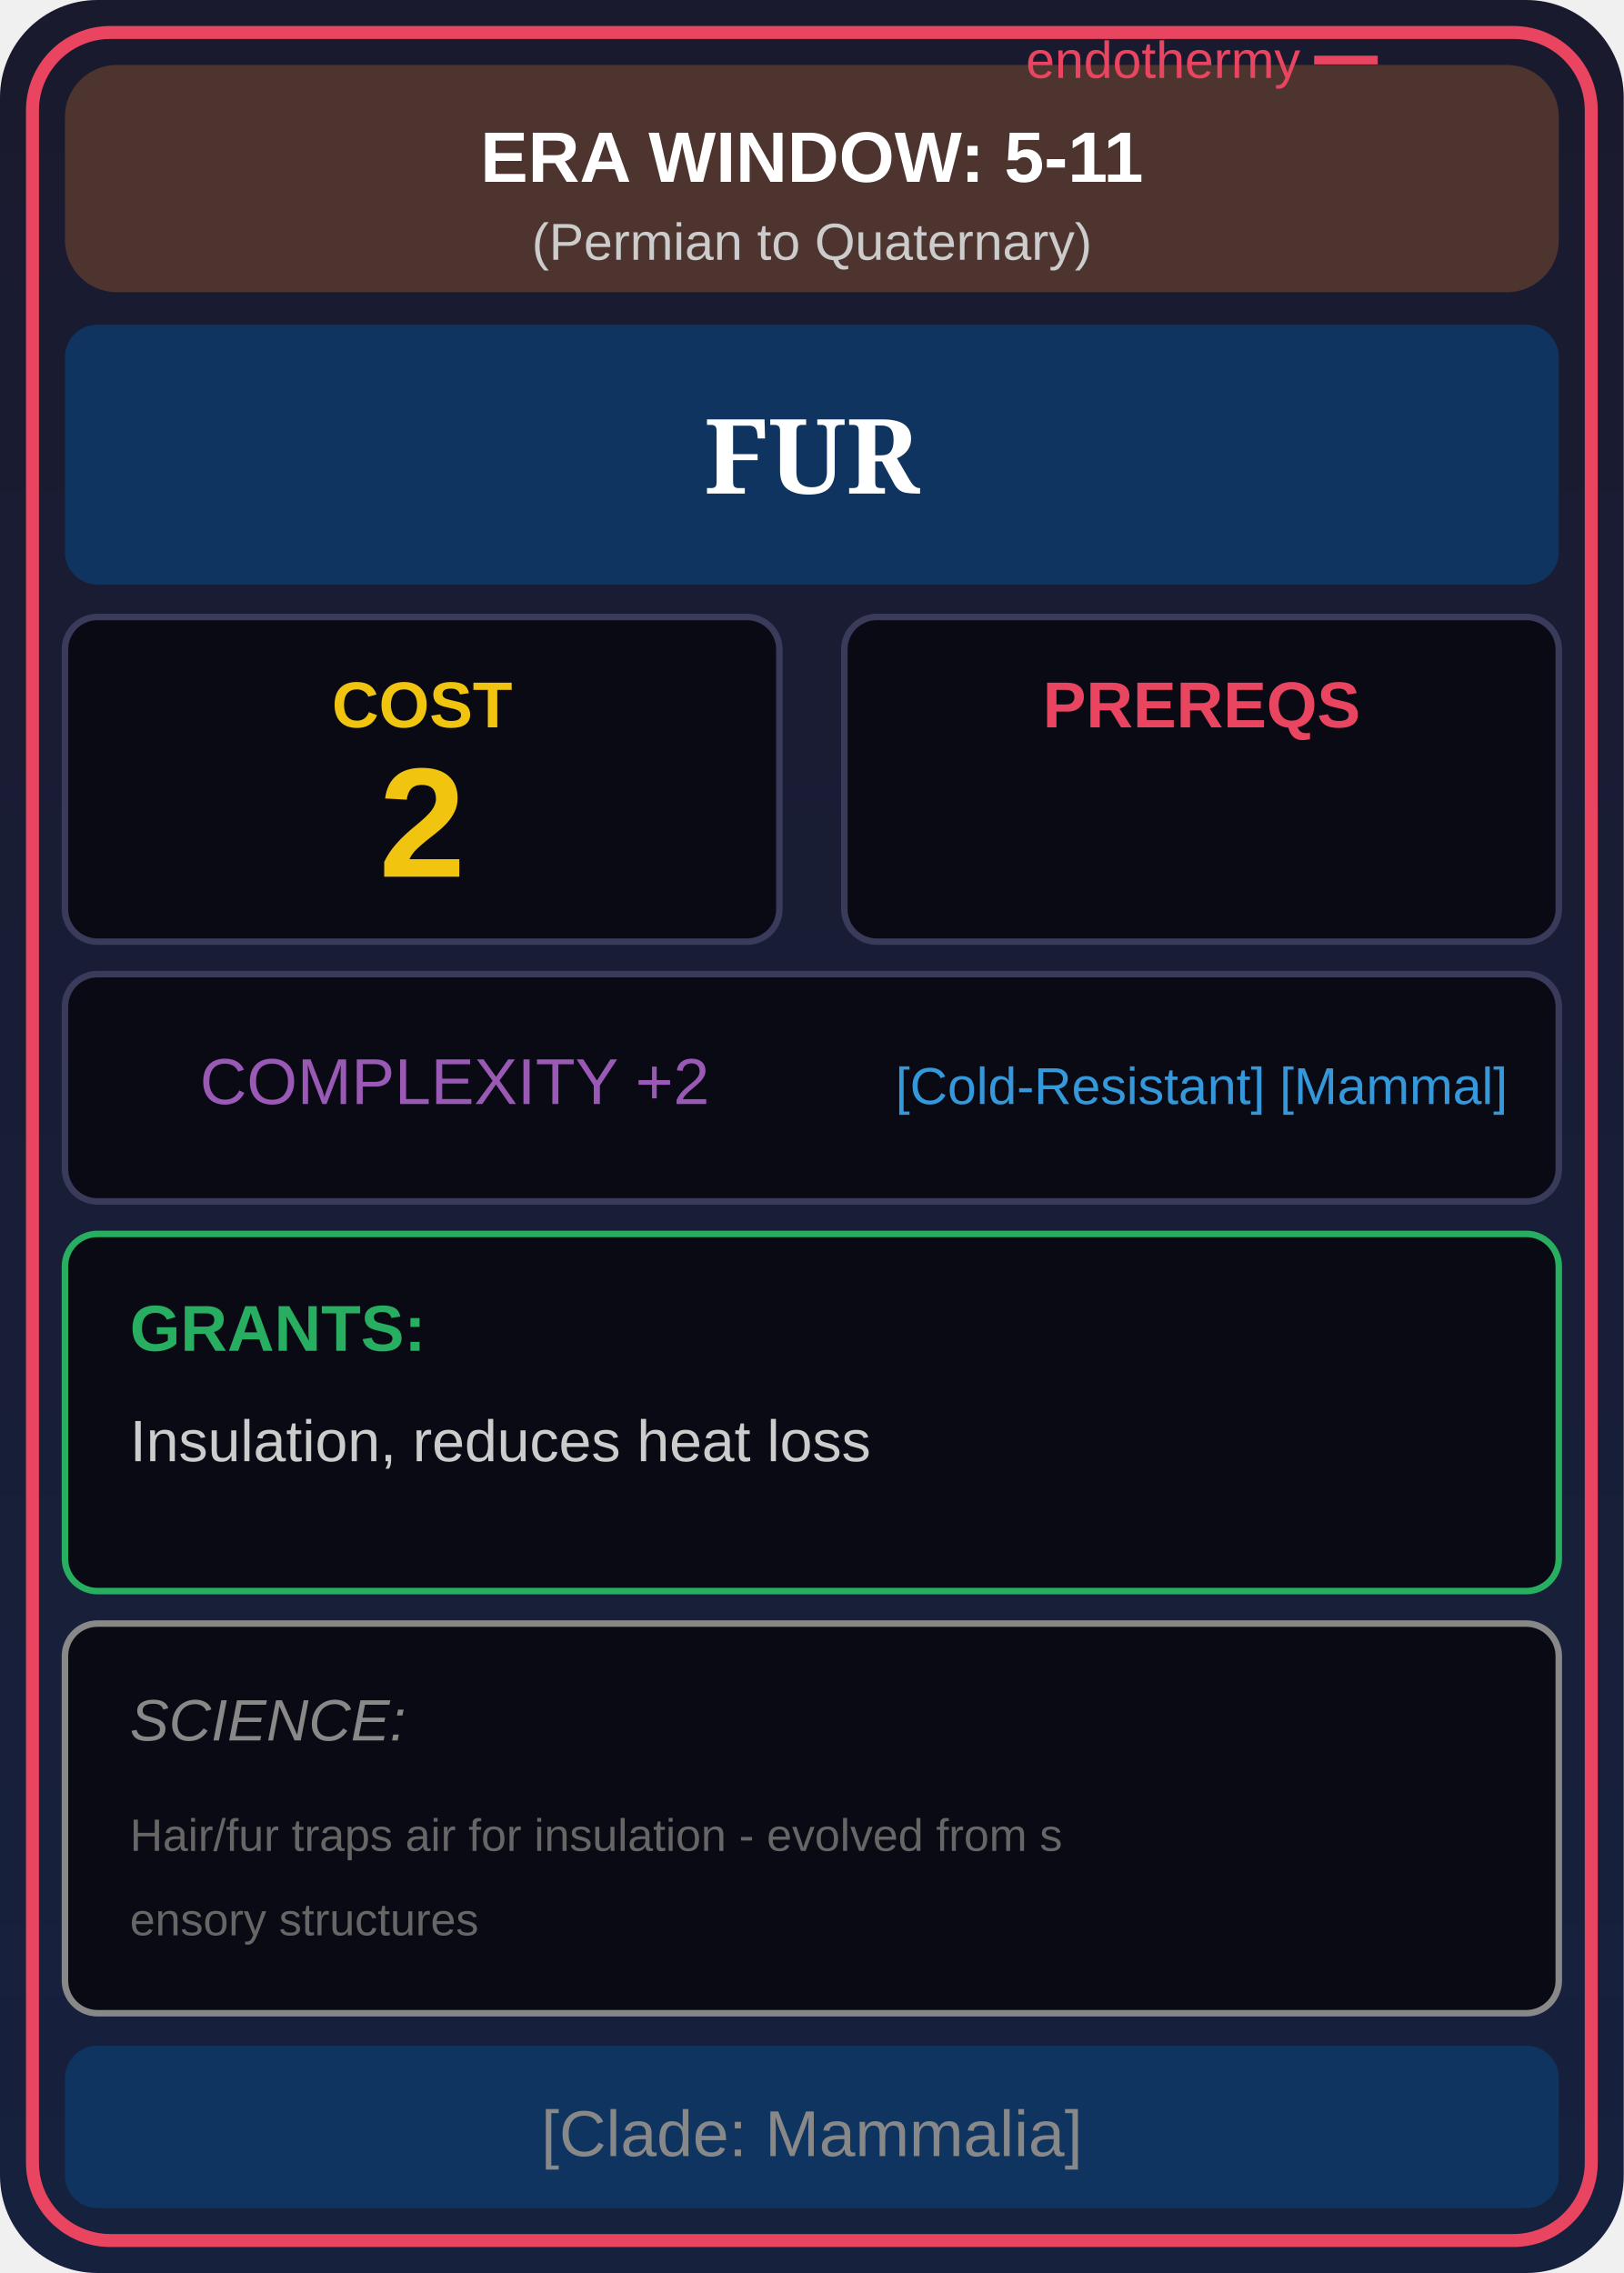
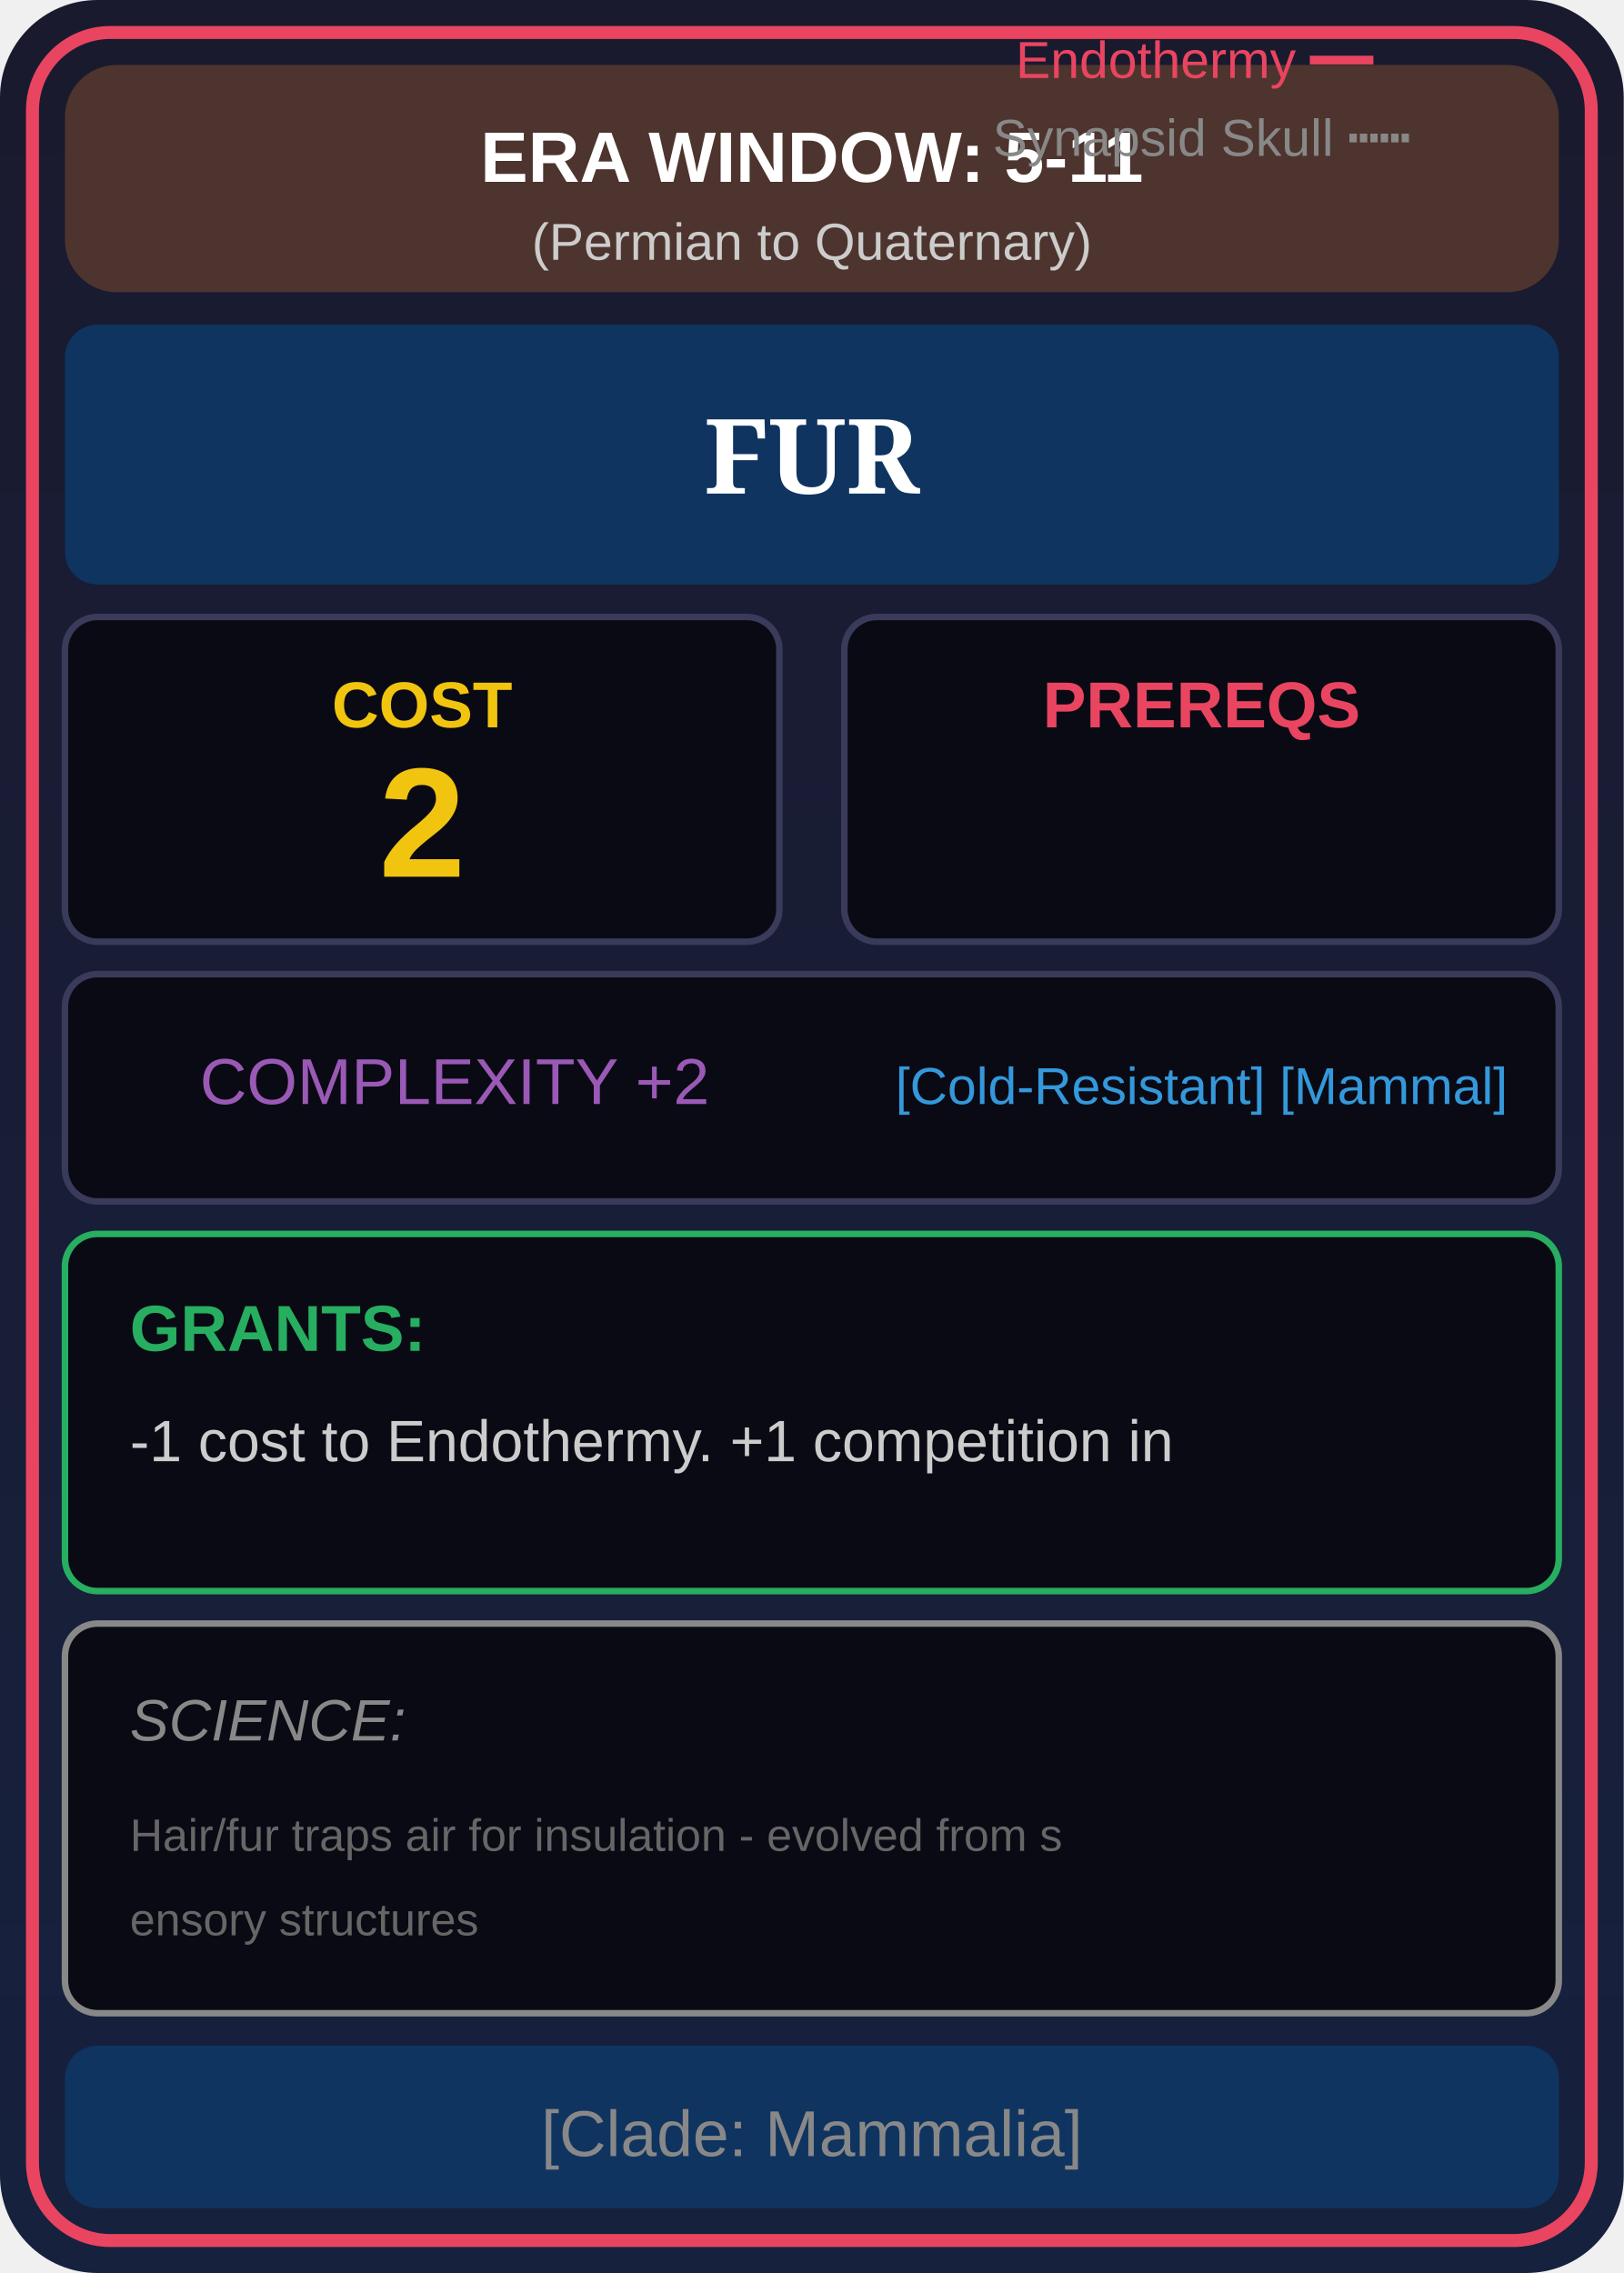
<svg xmlns="http://www.w3.org/2000/svg" viewBox="0 0 250 350" width="250" height="350">
  <defs>
    <linearGradient id="cardBg" x1="0%" y1="0%" x2="0%" y2="100%">
      <stop offset="0%" style="stop-color:#1a1a2e" />
      <stop offset="100%" style="stop-color:#16213e" />
    </linearGradient>
    <linearGradient id="eraGrad" x1="0%" y1="0%" x2="100%" y2="0%">
      <stop offset="0%" style="stop-color:#4e342e" />
      <stop offset="100%" style="stop-color:#4e342e" />
    </linearGradient>
  </defs>
  <rect width="250" height="350" fill="url(#cardBg)" rx="15" />
  <rect x="5" y="5" width="240" height="340" fill="none" stroke="#e94560" stroke-width="2" rx="12" />
  <rect x="10" y="10" width="230" height="35" fill="url(#eraGrad)" rx="8" />
  <text x="125" y="28" font-family="Arial" font-size="11" fill="#fff" text-anchor="middle" font-weight="bold">ERA WINDOW: 5-11</text>
  <text x="125" y="40" font-family="Arial" font-size="8" fill="#ccc" text-anchor="middle">(Permian to Quaternary)</text>
  <rect x="10" y="50" width="230" height="40" fill="#0f3460" rx="5" />
  <text x="125" y="76" font-family="Georgia" font-size="16" fill="#fff" text-anchor="middle" font-weight="bold">FUR</text>
  <rect x="10" y="95" width="110" height="50" fill="#0a0a15" stroke="#3a3a5a" rx="5" />
  <text x="65" y="112" font-family="Arial" font-size="10" fill="#f1c40f" text-anchor="middle" font-weight="bold">COST</text>
  <text x="65" y="135" font-family="Arial" font-size="24" fill="#f1c40f" text-anchor="middle" font-weight="bold">2</text>
  <rect x="130" y="95" width="110" height="50" fill="#0a0a15" stroke="#3a3a5a" rx="5" />
  <text x="185" y="112" font-family="Arial" font-size="10" fill="#e94560" text-anchor="middle" font-weight="bold">PREREQS</text>
  <text font-family="Arial" font-size="8" text-anchor="middle">
-     <tspan x="185" dy="12" fill="#e94560">endothermy ━━</tspan>
+     <tspan x="185" dy="12" fill="#e94560">Endothermy ━━</tspan>
+     <tspan x="185" dy="12" fill="#888">Synapsid Skull ┅┅</tspan>
  </text>
  <rect x="10" y="150" width="230" height="35" fill="#0a0a15" stroke="#3a3a5a" rx="5" />
  <text x="70" y="170" font-family="Arial" font-size="10" fill="#9b59b6" text-anchor="middle">COMPLEXITY +2</text>
  <text x="185" y="170" font-family="Arial" font-size="8" fill="#3498db" text-anchor="middle">[Cold-Resistant] [Mammal]</text>
  <rect x="10" y="190" width="230" height="55" fill="#0a0a15" stroke="#27ae60" rx="5" />
  <text x="20" y="208" font-family="Arial" font-size="10" fill="#27ae60" font-weight="bold">GRANTS:</text>
-   <text x="20" y="225" font-family="Arial" font-size="9" fill="#ccc">Insulation, reduces heat loss</text>
+   <text x="20" y="225" font-family="Arial" font-size="9" fill="#ccc">-1 cost to Endothermy. +1 competition in</text>
  <rect x="10" y="250" width="230" height="60" fill="#0a0a15" stroke="#888" rx="5" />
  <text x="20" y="268" font-family="Arial" font-size="9" fill="#888" font-style="italic">SCIENCE:</text>
  <text x="20" y="285" font-family="Arial" font-size="7" fill="#666">Hair/fur traps air for insulation - evolved from s</text>
  <text x="20" y="298" font-family="Arial" font-size="7" fill="#666">ensory structures</text>
  <rect x="10" y="315" width="230" height="25" fill="#0f3460" rx="5" />
  <text x="125" y="332" font-family="Arial" font-size="10" fill="#888" text-anchor="middle">[Clade: Mammalia]</text>
</svg>
